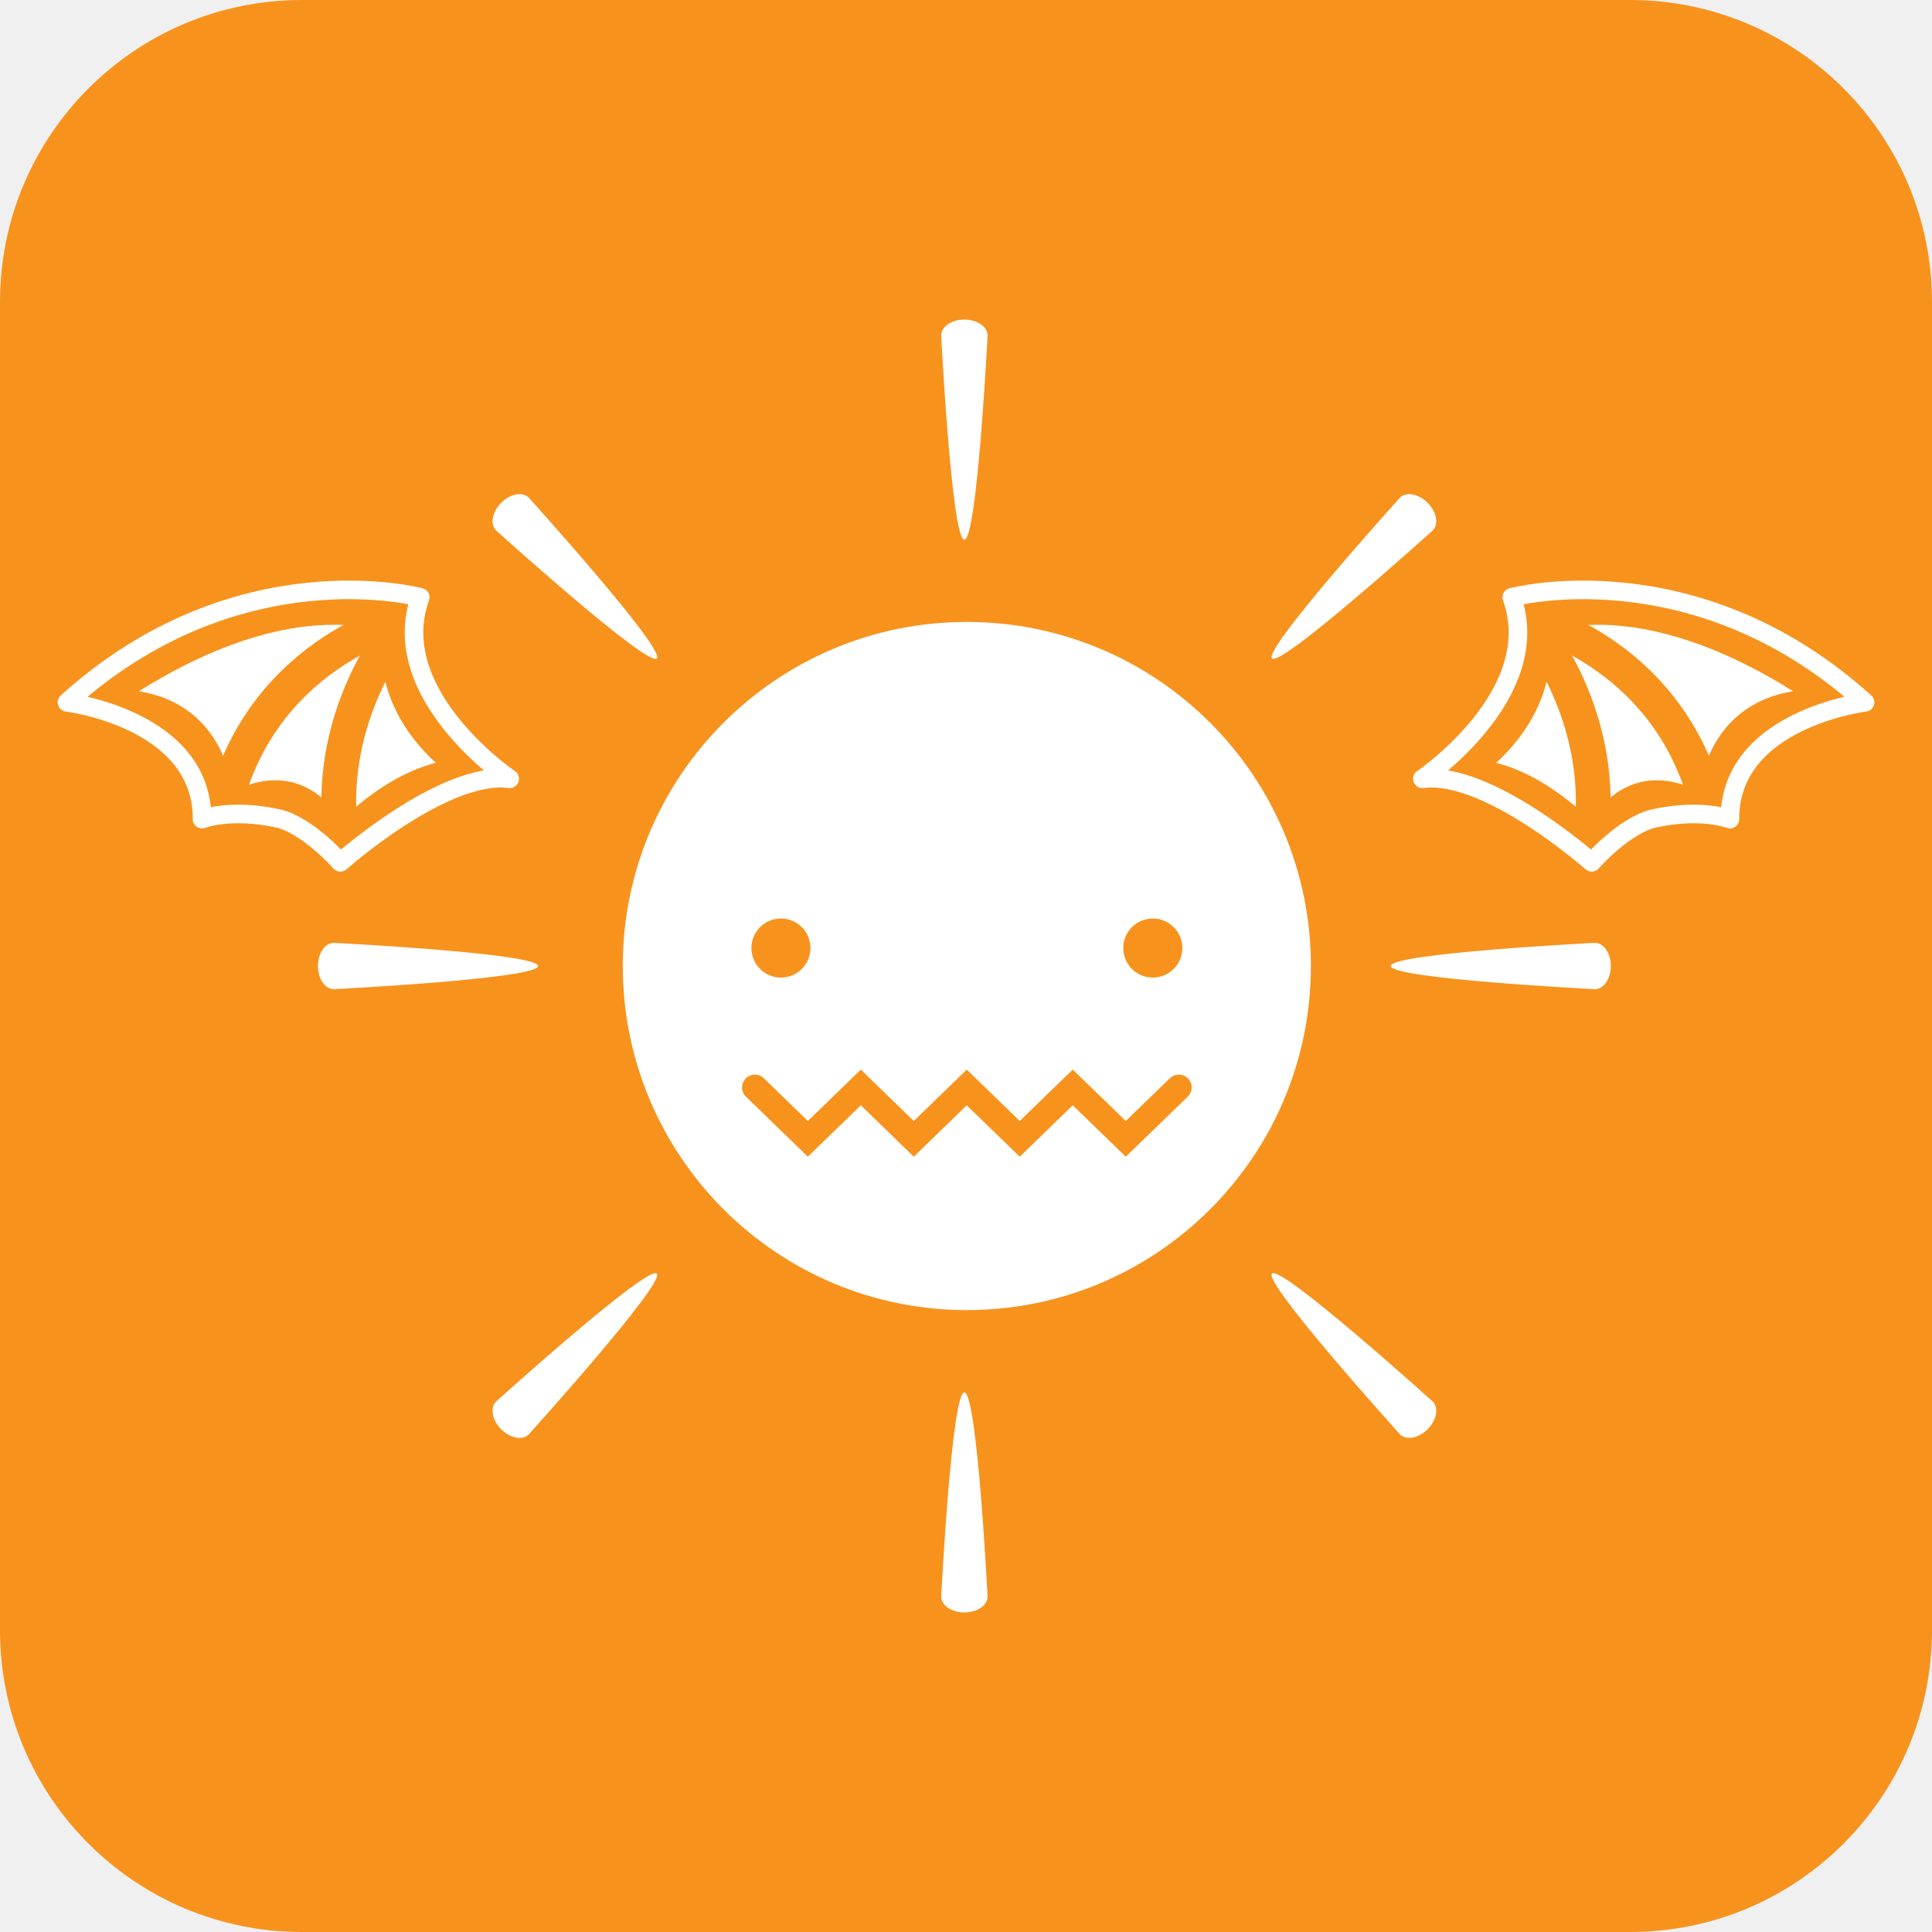
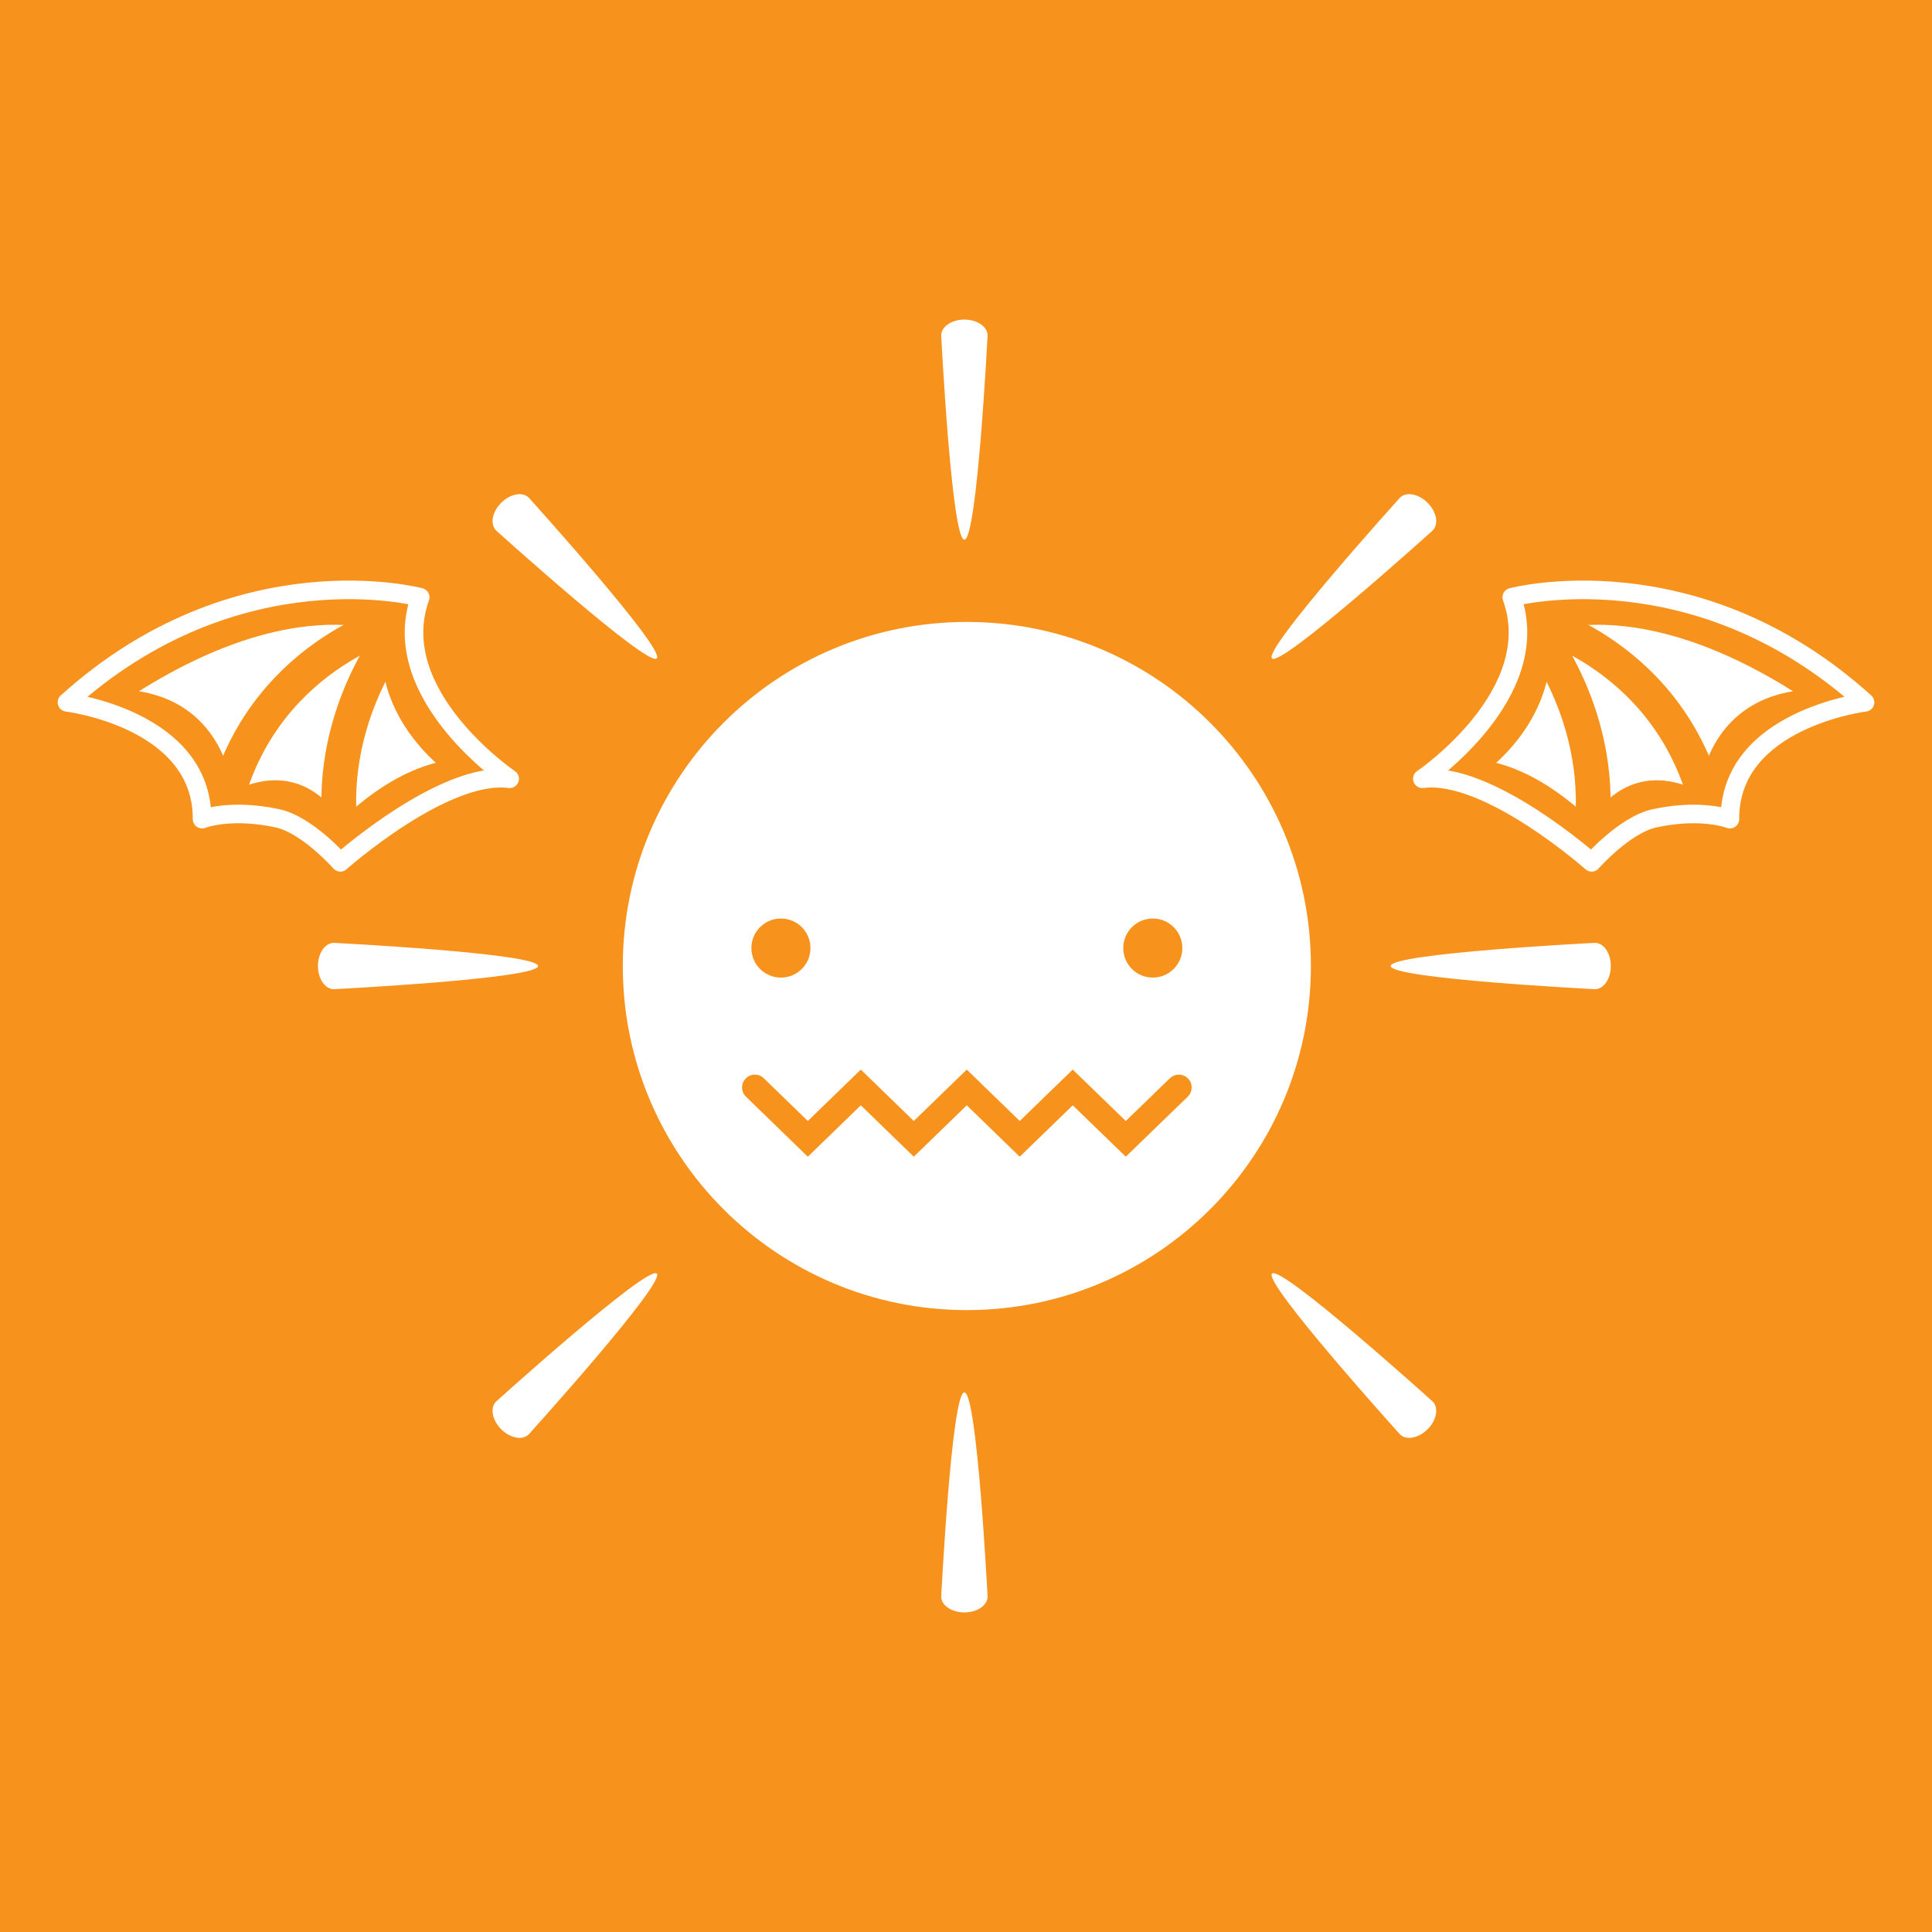
<svg xmlns="http://www.w3.org/2000/svg" width="100%" height="100%" viewBox="0 0 750 750" version="1.1" style="stroke-linecap:round;stroke-linejoin:round;">
-   <g transform="matrix(4.166667,0,0,4.166667,-276.2,-2528.804)">
-     <path d="M246.288,758.786C246.288,774.323 233.695,786.913 218.162,786.913L94.416,786.913C78.883,786.913 66.288,774.323 66.288,758.786L66.288,635.041C66.288,619.513 78.883,606.913 94.416,606.913L218.162,606.913C233.695,606.913 246.288,619.513 246.288,635.041L246.288,758.786Z" style="fill:rgb(247,147,29);fill-rule:nonzero;" />
-   </g>
+   <rect x="0" y="0" width="100%" height="100%" fill="rgb(247 147 29)" />
  <g transform="matrix(4.166667,0,0,4.166667,-276.2,-2732.183)">
    <path d="M208.885,713.443C208.885,713.443 219.913,707.743 238.821,721.939C238.821,721.939 226.286,718.532 225.905,732.319C225.905,732.319 218.9,725.761 214.866,734.894C214.866,734.894 208.164,726.721 200.939,728.205C200.939,728.205 210.894,723.299 208.885,713.443Z" style="fill:white;fill-rule:nonzero;stroke:rgb(247,147,29);stroke-width:3.24px;" />
  </g>
  <g transform="matrix(-2.825561,-3.062241,-3.062241,2.825561,3447.906,-1091.693)">
    <path d="M204.936,720.176C218.001,712.557 229.476,720.176 229.476,720.176" style="fill:none;fill-rule:nonzero;stroke:rgb(247,147,29);stroke-width:3.24px;" />
  </g>
  <g transform="matrix(1.082749,4.023527,4.023527,-1.082749,-2511.424,207.4939)">
    <path d="M201.811,717.584C201.811,717.584 212.017,722.504 222.937,717.584" style="fill:none;fill-rule:nonzero;stroke:rgb(247,147,29);stroke-width:3.24px;" />
  </g>
  <g transform="matrix(4.166667,0,0,4.166667,-276.2,-2731.192)">
    <path d="M207.137,711.133C207.137,711.133 224.171,706.572 240.049,720.921C240.049,720.921 227.421,722.463 227.46,731.802C227.46,731.802 224.864,730.774 220.445,731.723C217.653,732.326 214.58,735.827 214.58,735.827C214.58,735.827 204.915,727.246 198.802,728.043C198.802,728.043 210.394,720.187 207.137,711.133Z" style="fill:none;fill-rule:nonzero;stroke:white;stroke-width:1.73px;" />
  </g>
  <g transform="matrix(4.166667,0,0,4.166667,-276.2,-2732.183)">
    <path d="M103.688,713.443C103.688,713.443 92.661,707.743 73.756,721.939C73.756,721.939 86.287,718.532 86.67,732.319C86.67,732.319 93.673,725.761 97.71,734.894C97.71,734.894 104.406,726.721 111.634,728.205C111.634,728.205 101.68,723.299 103.688,713.443Z" style="fill:white;fill-rule:nonzero;stroke:rgb(247,147,29);stroke-width:3.24px;stroke-linecap:butt;stroke-linejoin:miter;" />
  </g>
  <g transform="matrix(2.825102,-3.062664,-3.062664,-2.825102,2057.401,2604.726)">
    <path d="M83.101,720.176C96.162,727.799 107.638,720.176 107.638,720.176" style="fill:none;fill-rule:nonzero;stroke:rgb(247,147,29);stroke-width:3.24px;" />
  </g>
  <g transform="matrix(-1.082749,4.023527,4.023527,1.082749,-2642.452,-895.0938)">
    <path d="M89.139,719.431C89.139,719.431 99.345,714.511 110.265,719.431" style="fill:none;fill-rule:nonzero;stroke:rgb(247,147,29);stroke-width:3.24px;" />
  </g>
  <g transform="matrix(4.166667,0,0,4.166667,-276.2,-2731.192)">
    <path d="M105.438,711.133C105.438,711.133 88.403,706.572 72.527,720.921C72.527,720.921 85.155,722.463 85.113,731.802C85.113,731.802 87.71,730.774 92.127,731.723C94.924,732.326 97.996,735.827 97.996,735.827C97.996,735.827 107.658,727.246 113.774,728.043C113.774,728.043 102.178,720.187 105.438,711.133Z" style="fill:none;fill-rule:nonzero;stroke:white;stroke-width:1.73px;" />
  </g>
  <g transform="matrix(0,-4.166667,-4.166667,0,3279.125,1026.537)">
    <path d="M156.368,664.856C138.664,664.856 124.31,679.208 124.31,696.912C124.31,714.612 138.664,728.966 156.368,728.966C174.071,728.966 188.424,714.612 188.424,696.912C188.424,679.208 174.071,664.856 156.368,664.856" style="fill:white;fill-rule:nonzero;" />
  </g>
  <g transform="matrix(4.166667,0,0,4.166667,-276.2,-2414.562)">
    <path d="M136.617,680.81L141.552,685.598L146.488,680.81L151.423,685.598L156.36,680.81L161.294,685.598L166.233,680.81L171.175,685.598L176.117,680.81" style="fill:white;fill-rule:nonzero;stroke:rgb(247,147,29);stroke-width:2.39px;stroke-linejoin:miter;" />
  </g>
  <g transform="matrix(0,-4.166667,-4.166667,0,3213.925,947.3875)">
    <path d="M139.046,695.833C137.523,695.833 136.293,697.067 136.293,698.585C136.293,700.106 137.523,701.337 139.046,701.337C140.565,701.337 141.797,700.106 141.797,698.585C141.797,697.067 140.565,695.833 139.046,695.833" style="fill:rgb(247,147,29);fill-rule:nonzero;" />
  </g>
  <g transform="matrix(0,-4.166667,-4.166667,0,3358.285,1091.748)">
    <path d="M173.693,695.832C172.17,695.832 170.94,697.064 170.94,698.586C170.94,700.106 172.17,701.337 173.693,701.337C175.212,701.337 176.443,700.106 176.443,698.586C176.443,697.064 175.212,695.832 173.693,695.832" style="fill:rgb(247,147,29);fill-rule:nonzero;" />
  </g>
  <g transform="matrix(4.166667,0,0,4.166667,-276.2,-2945.238)">
    <path d="M156.136,757.138C154.946,757.138 153.978,738.113 153.978,738.113C153.978,737.296 154.946,736.632 156.136,736.632C157.33,736.632 158.298,737.296 158.298,738.113C158.298,738.113 157.33,757.138 156.136,757.138" style="fill:white;fill-rule:nonzero;" />
  </g>
  <g transform="matrix(-4.166667,0,0,4.166667,1024.95,-2112.354)">
    <path d="M156.14,636.688C154.946,636.688 153.978,655.714 153.978,655.714C153.978,656.531 154.946,657.19 156.14,657.19C157.33,657.19 158.298,656.531 158.298,655.714C158.298,655.714 157.33,636.688 156.14,636.688" style="fill:white;fill-rule:nonzero;" />
  </g>
  <g transform="matrix(0,4.166667,4.166667,0,-2321.204,-483.7875)">
    <path d="M206.11,686.657C204.918,686.657 203.952,705.686 203.952,705.686C203.952,706.502 204.918,707.166 206.11,707.166C207.303,707.166 208.269,706.502 208.269,705.686C208.269,705.686 207.303,686.657 206.11,686.657" style="fill:white;fill-rule:nonzero;" />
  </g>
  <g transform="matrix(0,-4.166667,-4.166667,0,3069.952,817.3604)">
    <path d="M106.165,686.657C104.972,686.657 104.006,705.687 104.006,705.687C104.006,706.502 104.972,707.167 106.165,707.167C107.357,707.167 108.323,706.502 108.323,705.687C108.323,705.687 107.357,686.657 106.165,686.657" style="fill:white;fill-rule:nonzero;" />
  </g>
  <g transform="matrix(2.946583,2.945973,2.945973,-2.946583,-2200.936,1818.503)">
    <path d="M192.151,722.522C190.958,722.521 189.993,741.545 189.993,741.545C189.994,742.364 190.959,743.026 192.151,743.027C193.342,743.026 194.31,742.362 194.31,741.546C194.31,741.546 193.343,722.52 192.151,722.522" style="fill:white;fill-rule:nonzero;" />
  </g>
  <g transform="matrix(-2.946583,-2.945973,-2.945973,2.946583,2525.271,-1068.433)">
    <path d="M120.126,650.493C118.934,650.49 117.974,669.519 117.974,669.519C117.969,670.337 118.936,670.997 120.126,671.001C121.321,670.996 122.286,670.335 122.288,669.516C122.288,669.516 121.319,650.493 120.126,650.493" style="fill:white;fill-rule:nonzero;" />
  </g>
  <g transform="matrix(-2.946685,2.945872,2.945872,2.946685,-856.2803,-1988.441)">
    <path d="M192.151,650.494C190.959,650.492 189.989,669.516 189.989,669.516C189.992,670.334 190.956,670.996 192.151,671C193.34,670.997 194.308,670.336 194.306,669.516C194.306,669.516 193.34,650.49 192.151,650.494" style="fill:white;fill-rule:nonzero;" />
  </g>
  <g transform="matrix(2.946583,-2.945973,-2.945973,-2.946583,2029.54,2738.463)">
    <path d="M120.127,722.521C118.934,722.52 117.967,741.546 117.967,741.546C117.966,742.363 118.934,743.027 120.127,743.027C121.318,743.026 122.283,742.364 122.281,741.549C122.281,741.549 121.318,722.518 120.127,722.521" style="fill:white;fill-rule:nonzero;" />
  </g>
</svg>
